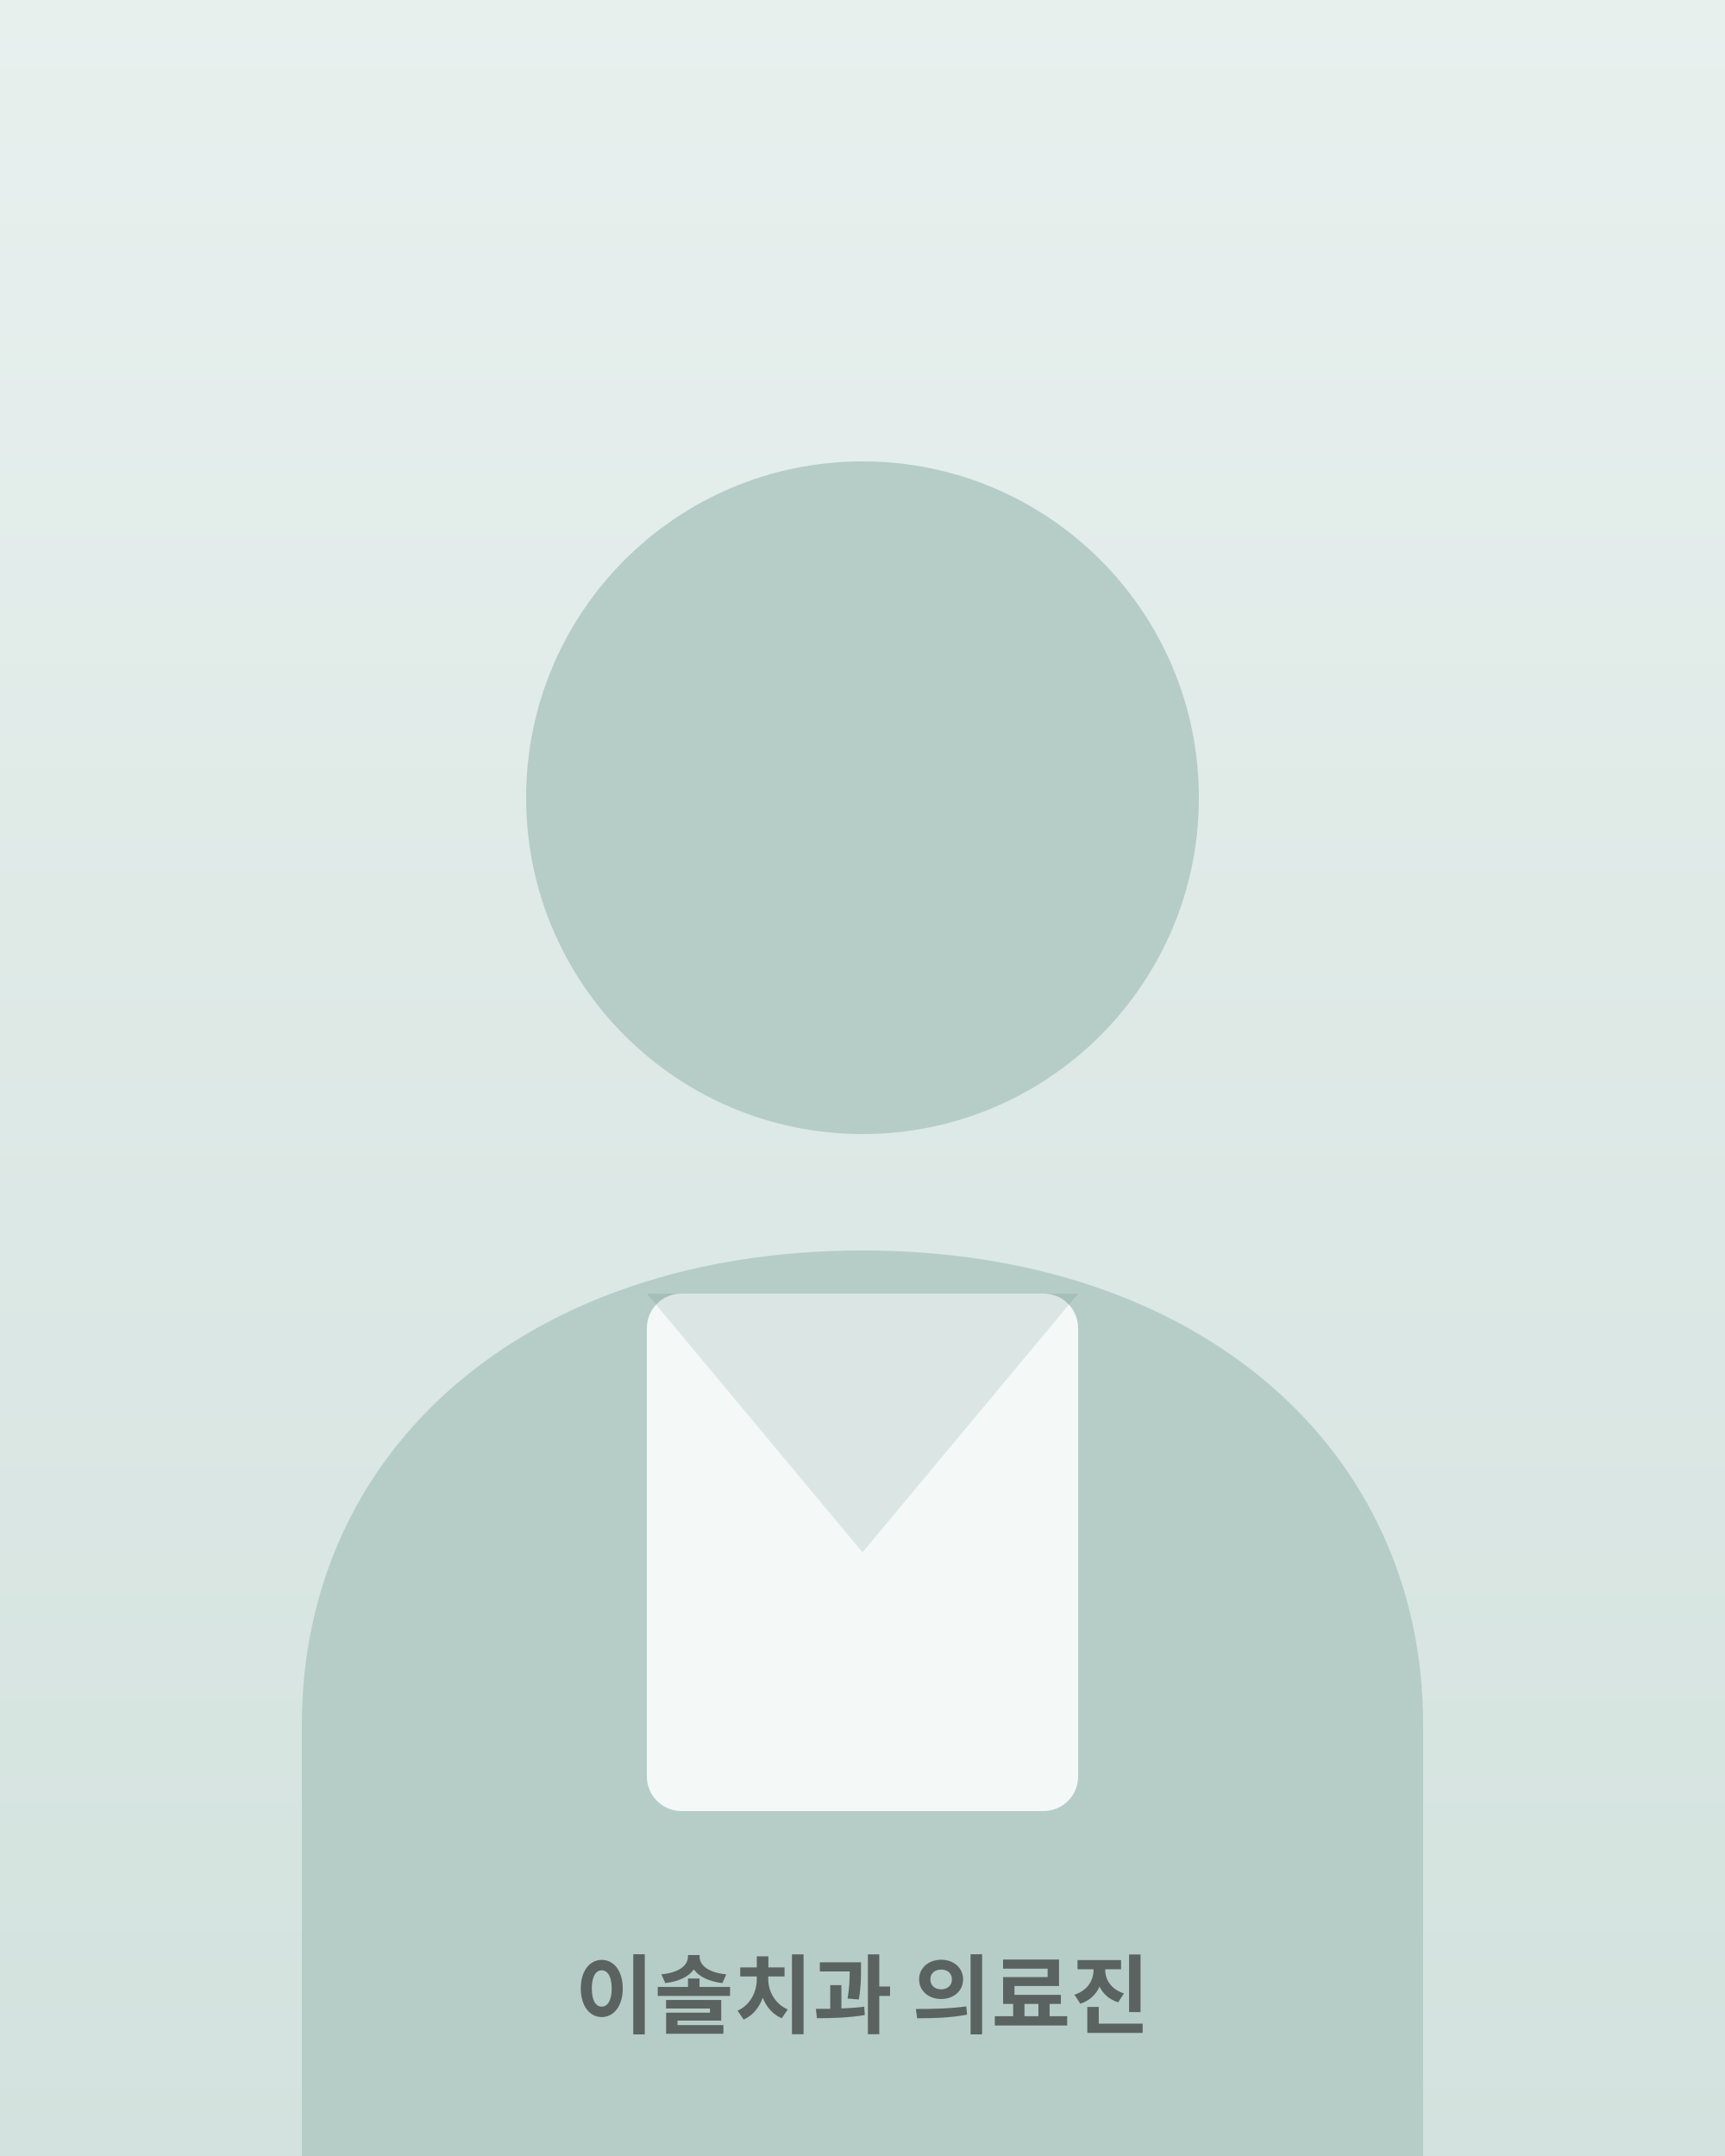
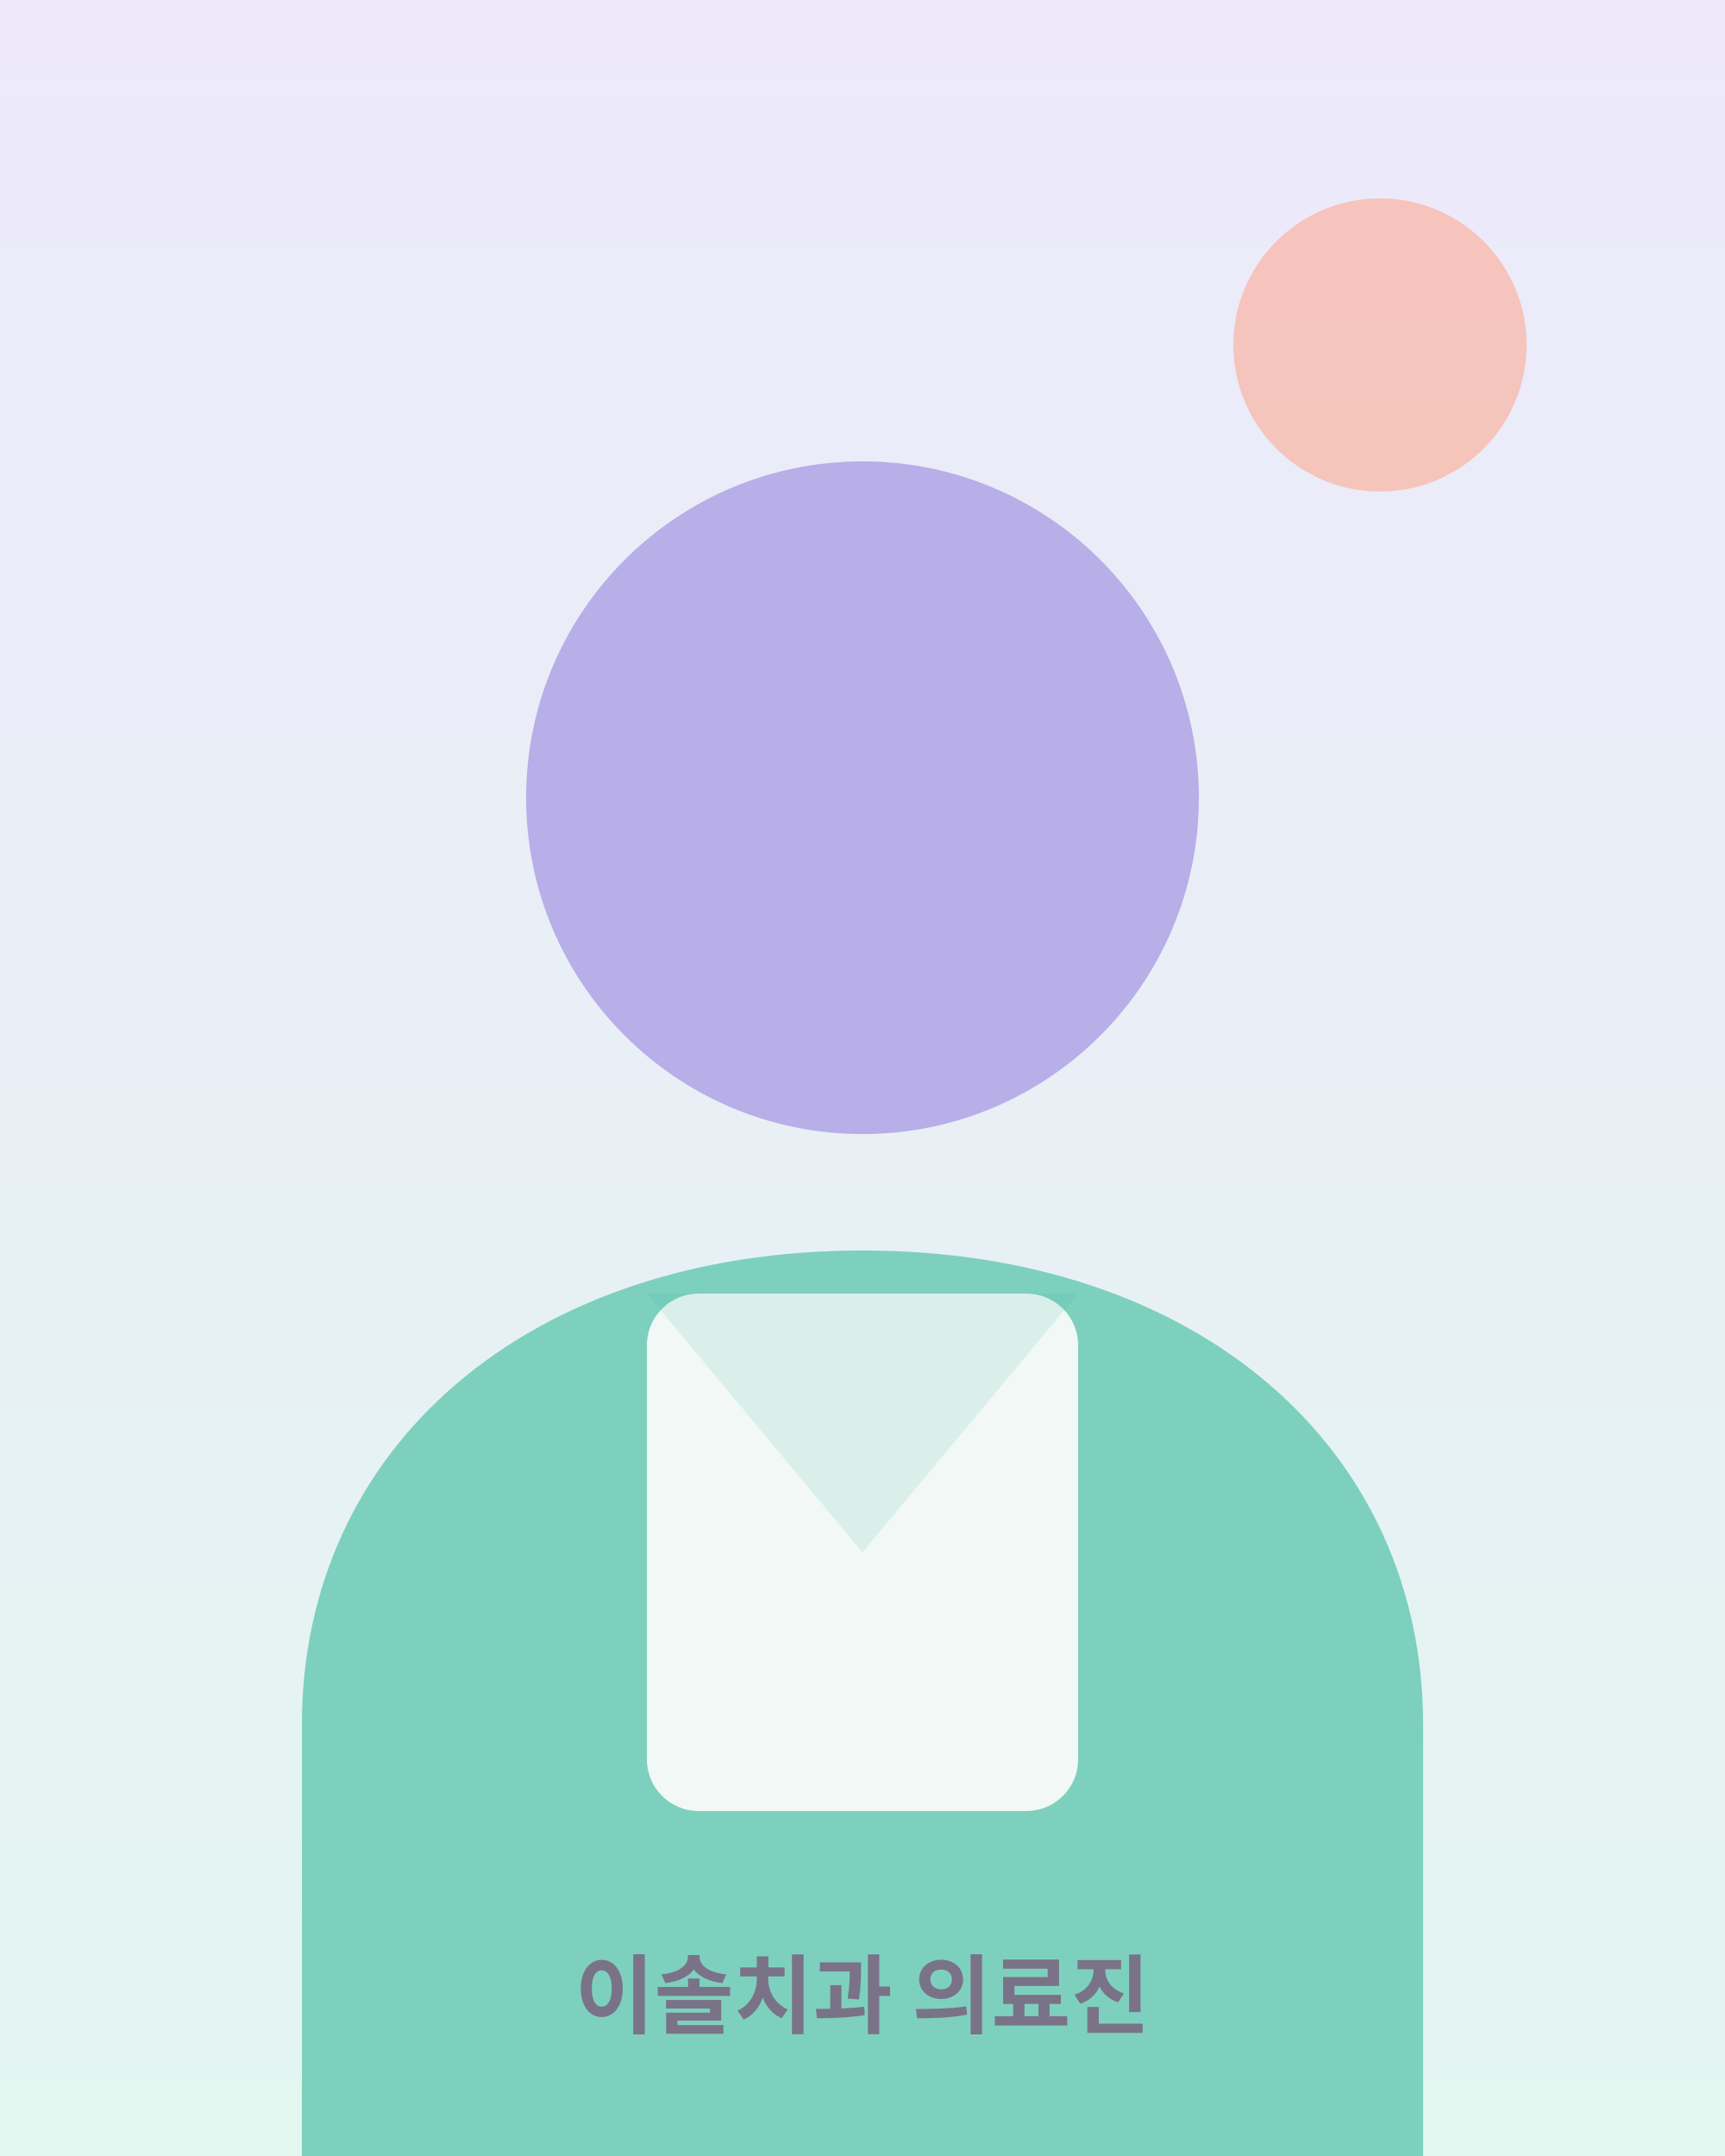
<svg xmlns="http://www.w3.org/2000/svg" viewBox="0 0 400 500">
  <defs>
    <linearGradient id="g" x1="0" y1="0" x2="0" y2="1">
-       <stop offset="0" stop-color="#e8f0ee" />
-       <stop offset="1" stop-color="#d3e2de" />
+       <stop offset="0" stop-color="#EDE9FB" />
+       <stop offset="1" stop-color="#E3F6F0" />
    </linearGradient>
  </defs>
  <rect width="400" height="500" fill="url(#g)" />
-   <circle cx="200" cy="185" r="78" fill="#b6cdc7" />
-   <path d="M200 290c-78 0-130 46-130 110v100h260V400c0-64-52-110-130-110z" fill="#b6cdc7" />
-   <rect x="150" y="300" width="100" height="120" rx="8" fill="#fff" opacity="0.85" />
-   <path d="M150 300h100l-50 60z" fill="#1f5e57" opacity="0.12" />
-   <text x="200" y="470" text-anchor="middle" font-family="Pretendard,sans-serif" font-size="20" fill="#5a635f" font-weight="700">이솔치과 의료진</text>
+   <circle cx="200" cy="185" r="78" fill="#B8AEE8" />
+   <path d="M200 290c-78 0-130 46-130 110v100h260V400c0-64-52-110-130-110z" fill="#7ED0BE" />
+   <rect x="150" y="300" width="100" height="120" rx="12" fill="#FFFDFB" opacity="0.9" />
+   <path d="M150 300h100l-50 60z" fill="#3FB89E" opacity="0.14" />
+   <circle cx="320" cy="80" r="34" fill="#FF9E80" opacity="0.5" />
+   <text x="200" y="470" text-anchor="middle" font-family="Pretendard,sans-serif" font-size="20" fill="#7A7388" font-weight="700">이솔치과 의료진</text>
</svg>
